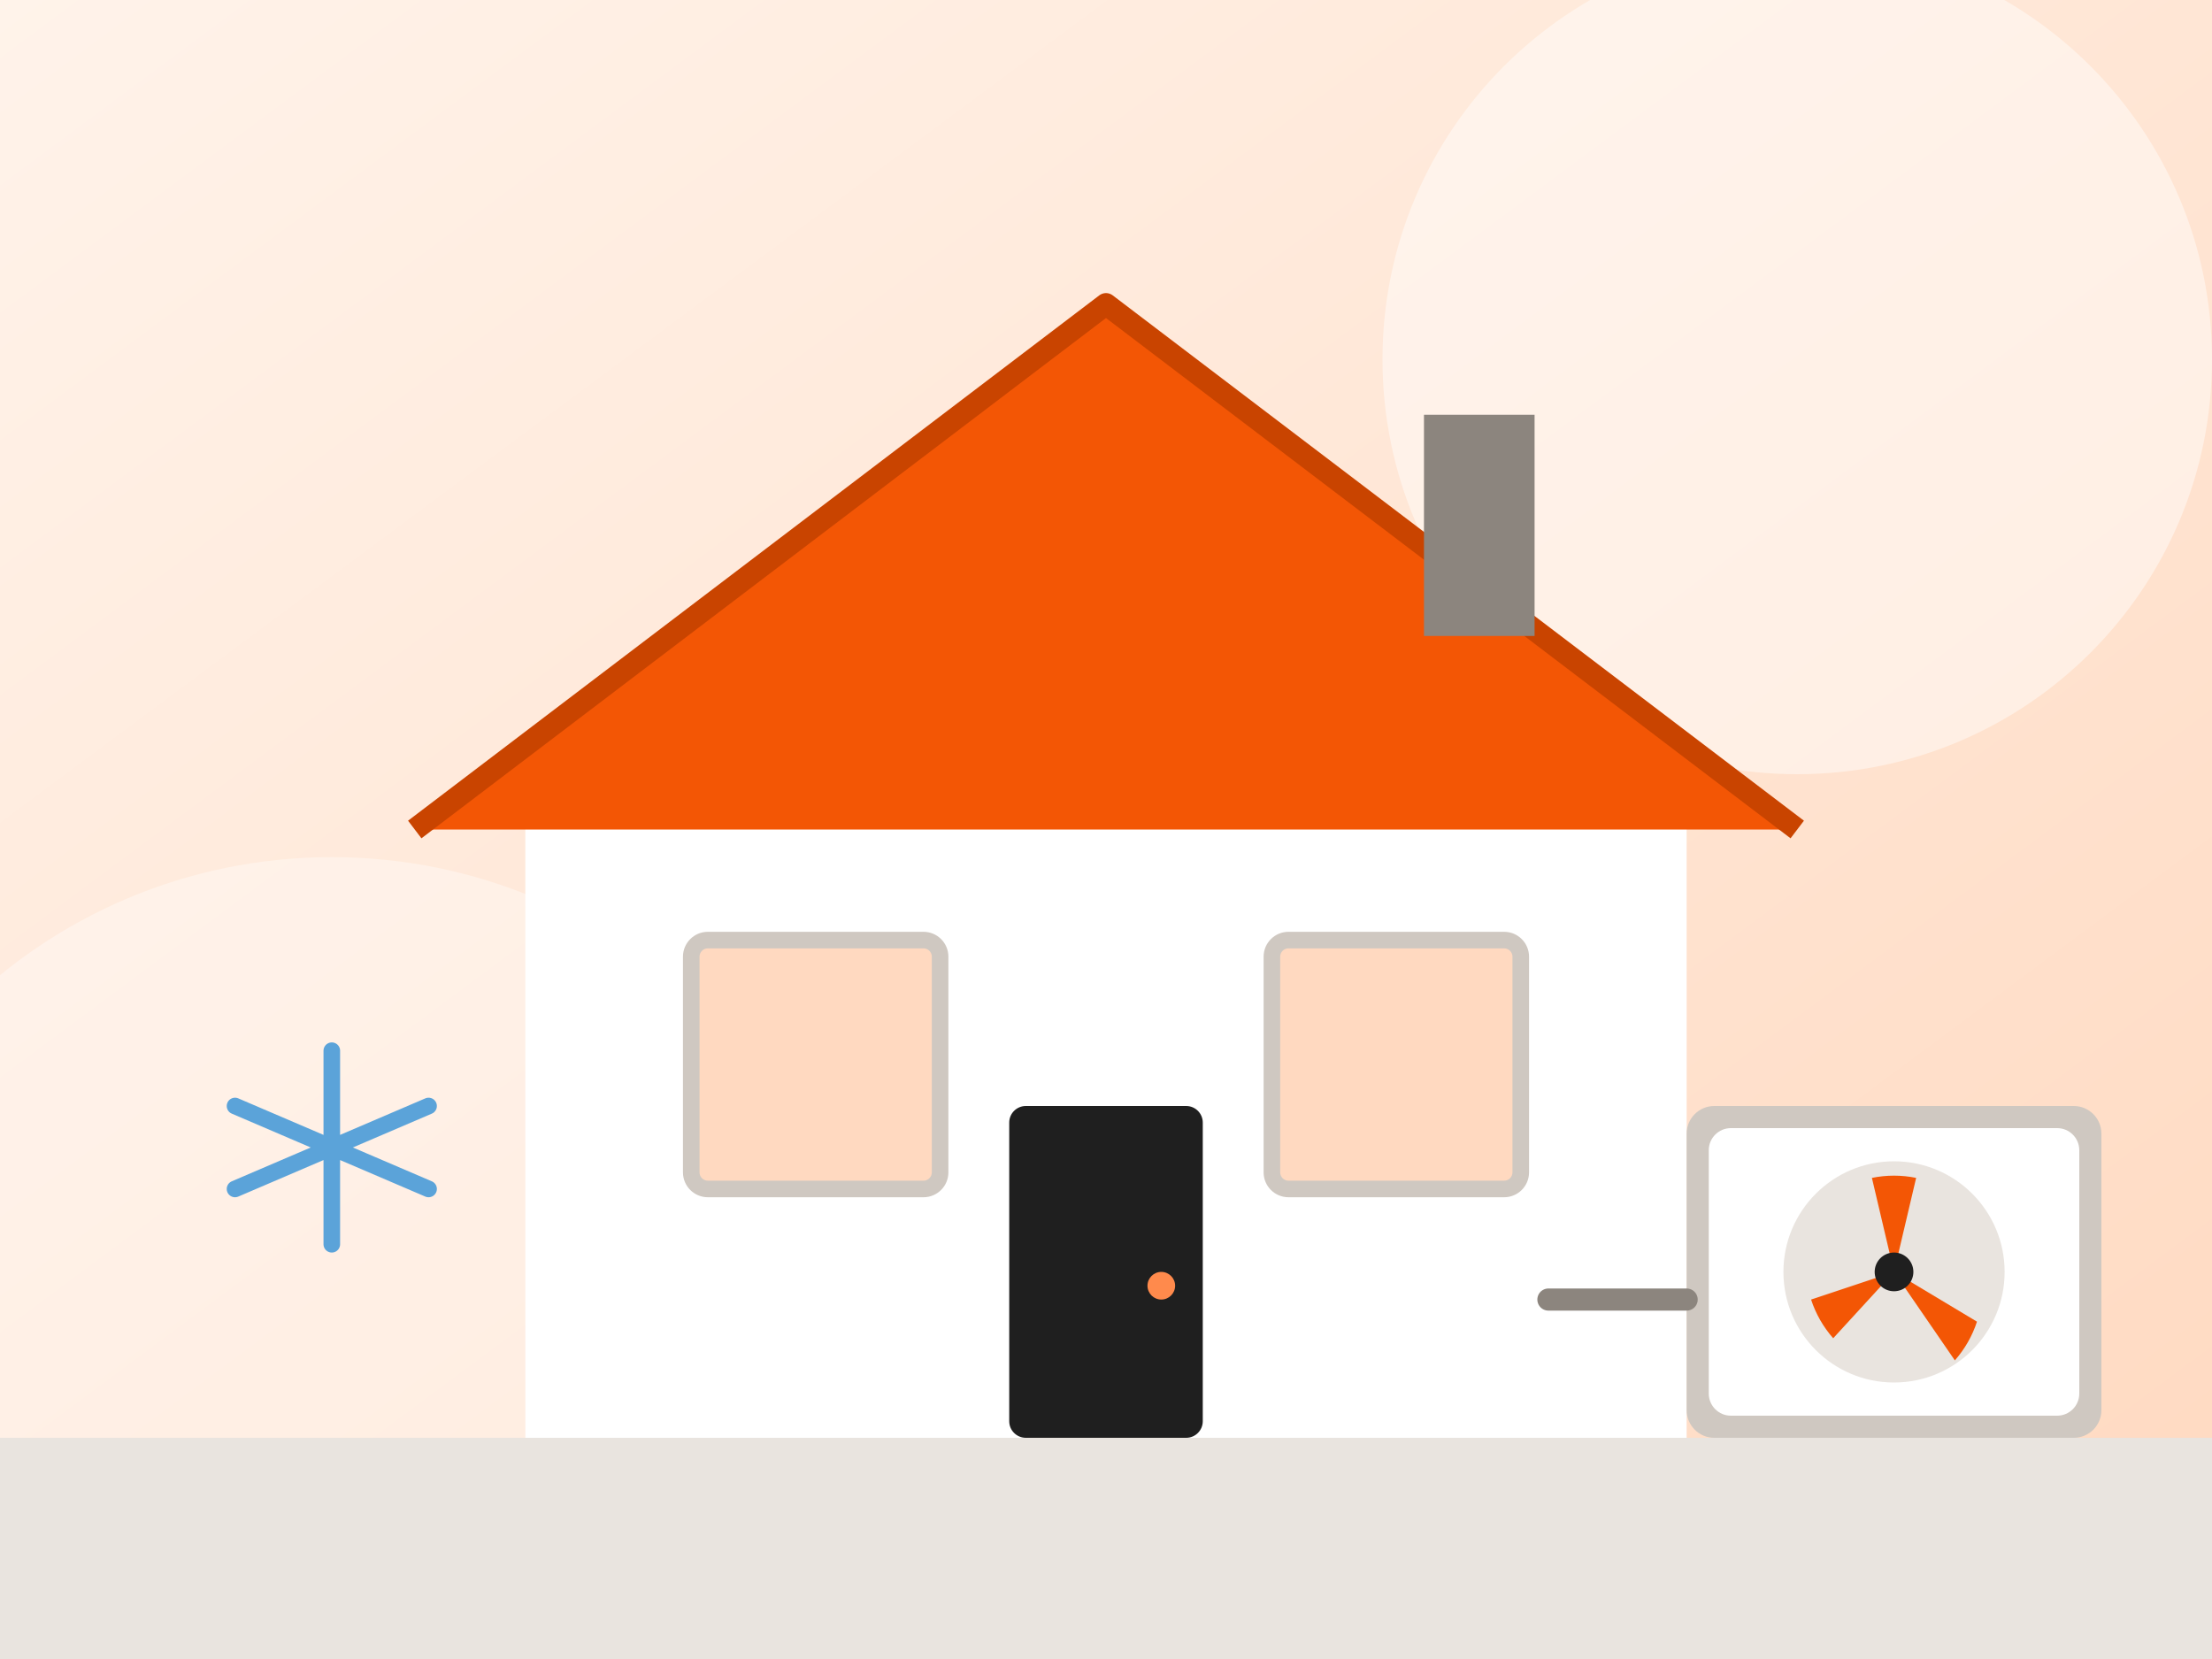
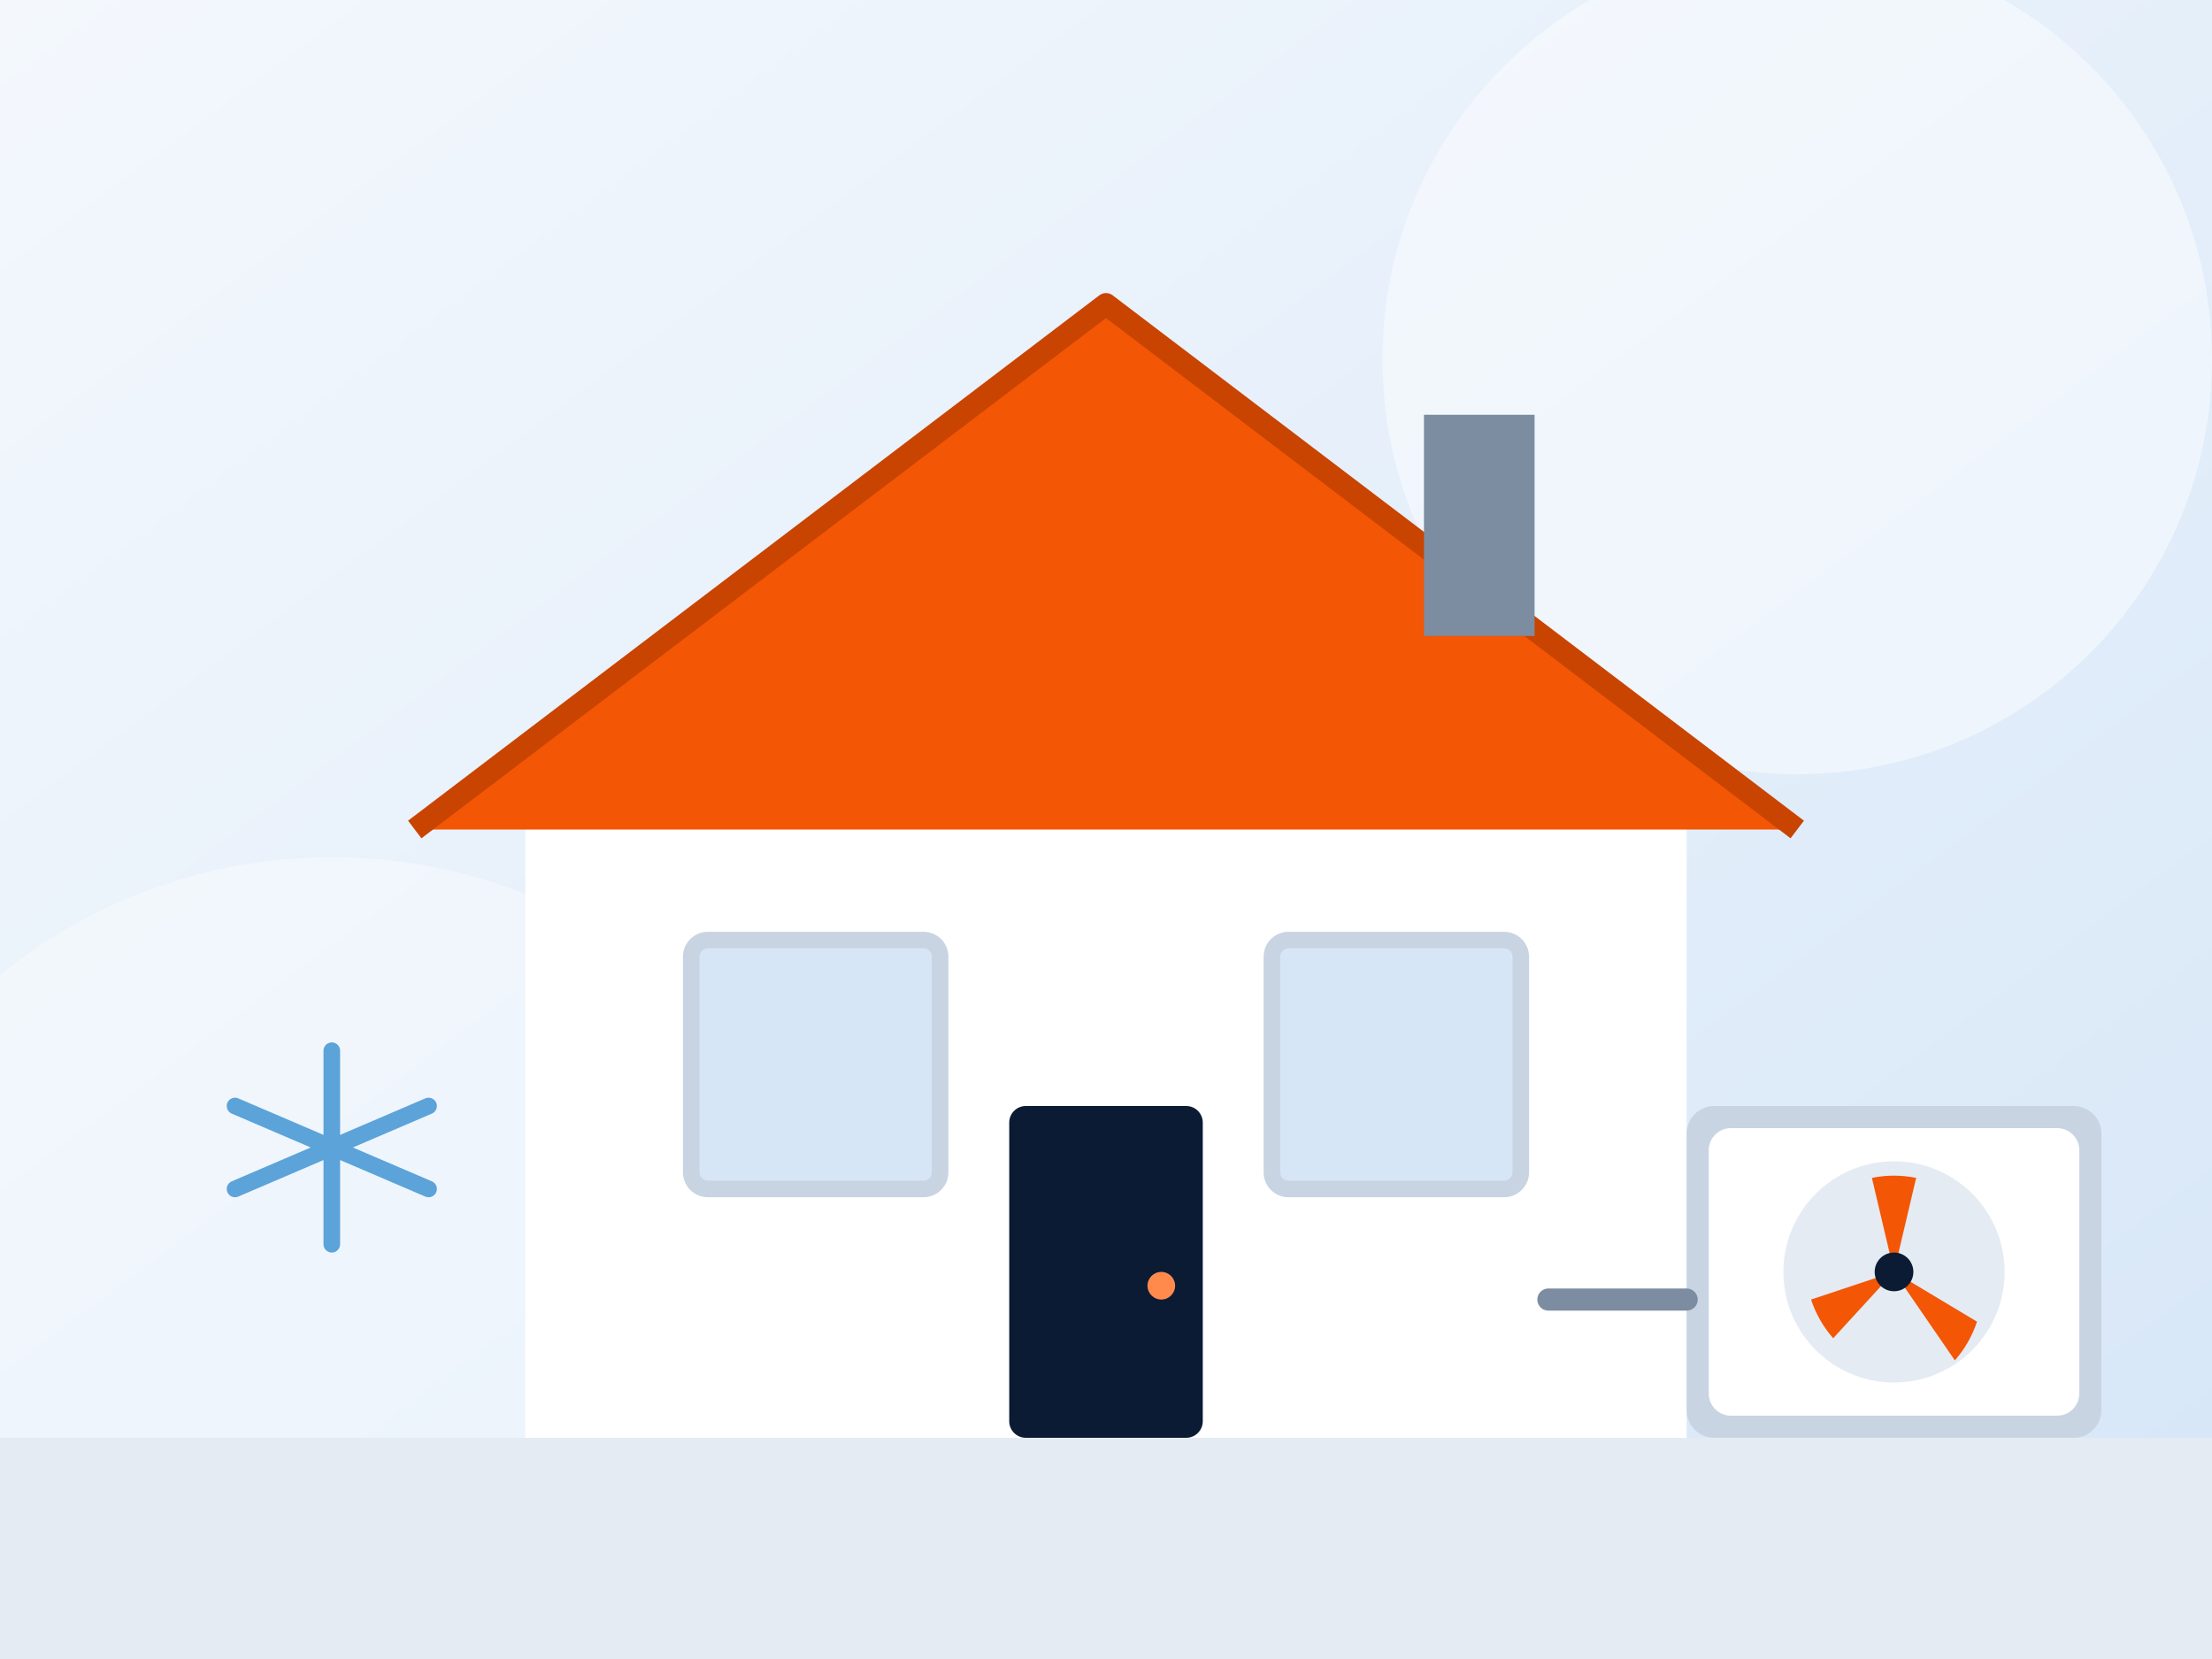
<svg xmlns="http://www.w3.org/2000/svg" viewBox="0 0 800 600" role="img" aria-label="Air conditioner illustration">
  <defs>
    <linearGradient id="g" x1="0" y1="0" x2="1" y2="1">
-       <stop offset="0" stop-color="#FFF3EA" />
-       <stop offset="1" stop-color="#FFD9C0" />
+       <stop offset="0" stop-color="#F4F8FD" />
+       <stop offset="1" stop-color="#D6E6F7" />
    </linearGradient>
  </defs>
  <rect width="800" height="600" fill="url(#g)" />
  <circle cx="650" cy="130" r="150" fill="#fff" opacity=".45" />
  <circle cx="120" cy="500" r="190" fill="#fff" opacity=".35" />
-   <rect y="520" width="800" height="80" fill="#E9E4DF" />
+   <rect y="520" width="800" height="80" fill="#E4EBF3" />
  <rect x="190" y="290" width="420" height="230" fill="#FFFFFF" />
  <path d="M150 300L400 110L650 300Z" fill="#F35605" />
  <path d="M150 300L400 110L650 300" fill="none" stroke="#C94400" stroke-width="8" stroke-linejoin="round" />
-   <rect x="250" y="340" width="90" height="90" rx="6" fill="#FFD9C0" stroke="#CFC8C1" stroke-width="6" />
-   <rect x="460" y="340" width="90" height="90" rx="6" fill="#FFD9C0" stroke="#CFC8C1" stroke-width="6" />
-   <rect x="365" y="400" width="70" height="120" rx="6" fill="#1F1F1F" />
+   <rect x="250" y="340" width="90" height="90" rx="6" fill="#D6E6F7" stroke="#C9D4E2" stroke-width="6" />
+   <rect x="460" y="340" width="90" height="90" rx="6" fill="#D6E6F7" stroke="#C9D4E2" stroke-width="6" />
+   <rect x="365" y="400" width="70" height="120" rx="6" fill="#0B1B33" />
  <circle cx="420" cy="465" r="5" fill="#FF8A4C" />
-   <rect x="515" y="150" width="40" height="80" fill="#8C857E" />
-   <rect x="610" y="400" width="150" height="120" rx="10" fill="#CFC8C1" />
+   <rect x="515" y="150" width="40" height="80" fill="#7C8CA1" />
+   <rect x="610" y="400" width="150" height="120" rx="10" fill="#C9D4E2" />
  <rect x="618" y="408" width="134" height="104" rx="8" fill="#FFFFFF" />
-   <circle cx="685" cy="460" r="40" fill="#E9E4DF" />
+   <circle cx="685" cy="460" r="40" fill="#E4EBF3" />
  <g fill="#F35605">
    <path d="M685 460l-8-34a40 40 0 0 1 16 0z" />
    <path d="M685 460l30 18a40 40 0 0 1-8 14z" />
    <path d="M685 460l-22 24a40 40 0 0 1-8-14z" />
  </g>
-   <circle cx="685" cy="460" r="7" fill="#1F1F1F" />
+   <circle cx="685" cy="460" r="7" fill="#0B1B33" />
  <g stroke="#5BA3D9" stroke-width="6" stroke-linecap="round" fill="none">
    <path d="M120 380v70M85 400l70 30M85 430l70-30" />
  </g>
-   <path d="M610 470H560" stroke="#8C857E" stroke-width="8" stroke-linecap="round" />
+   <path d="M610 470H560" stroke="#7C8CA1" stroke-width="8" stroke-linecap="round" />
</svg>
